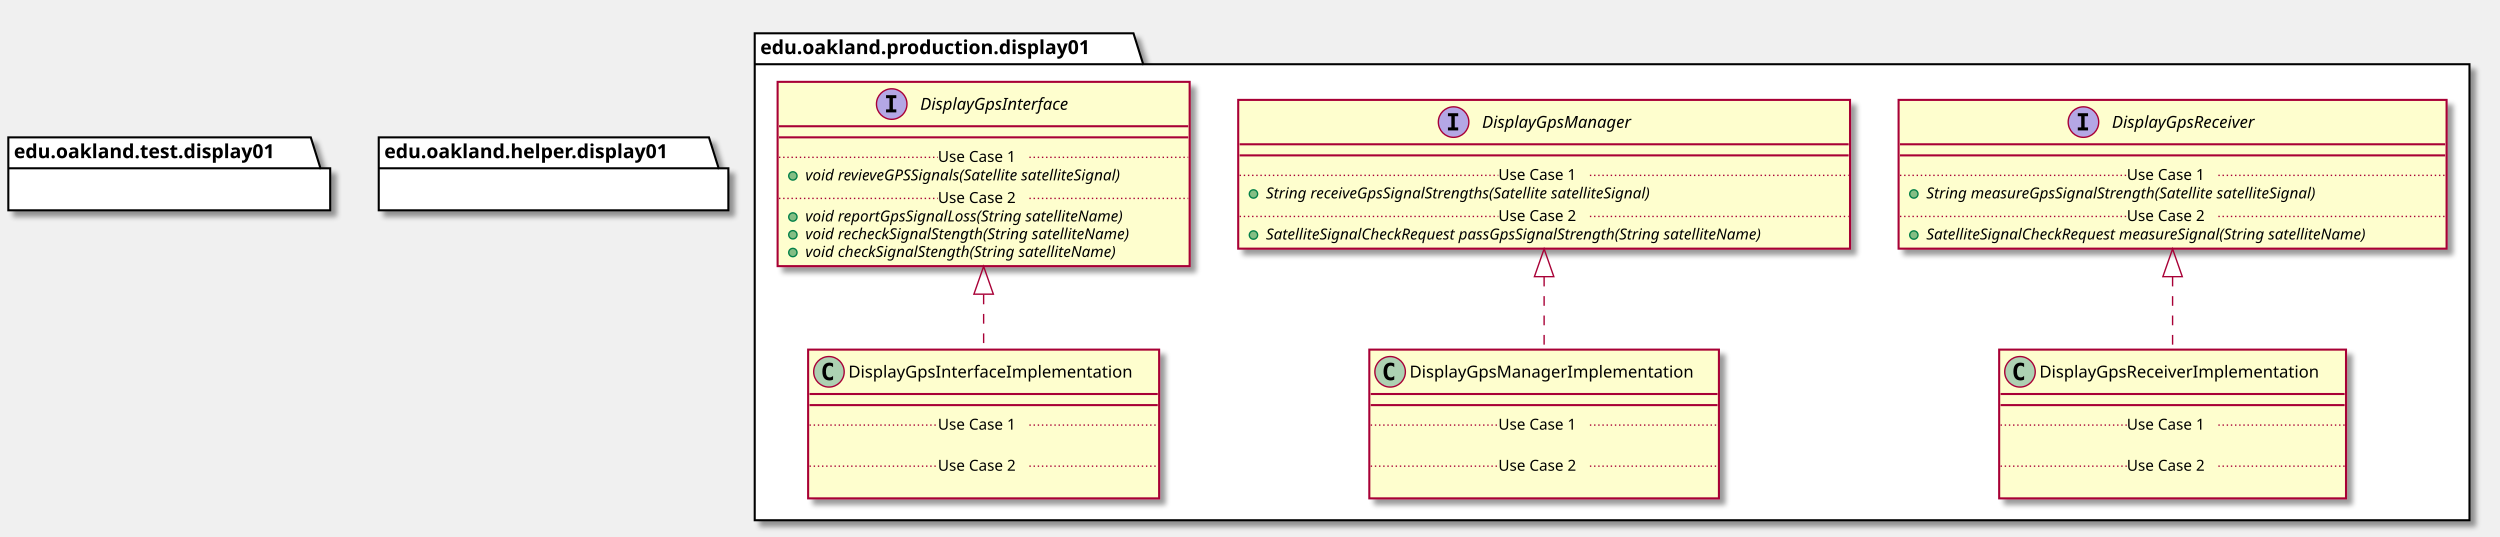
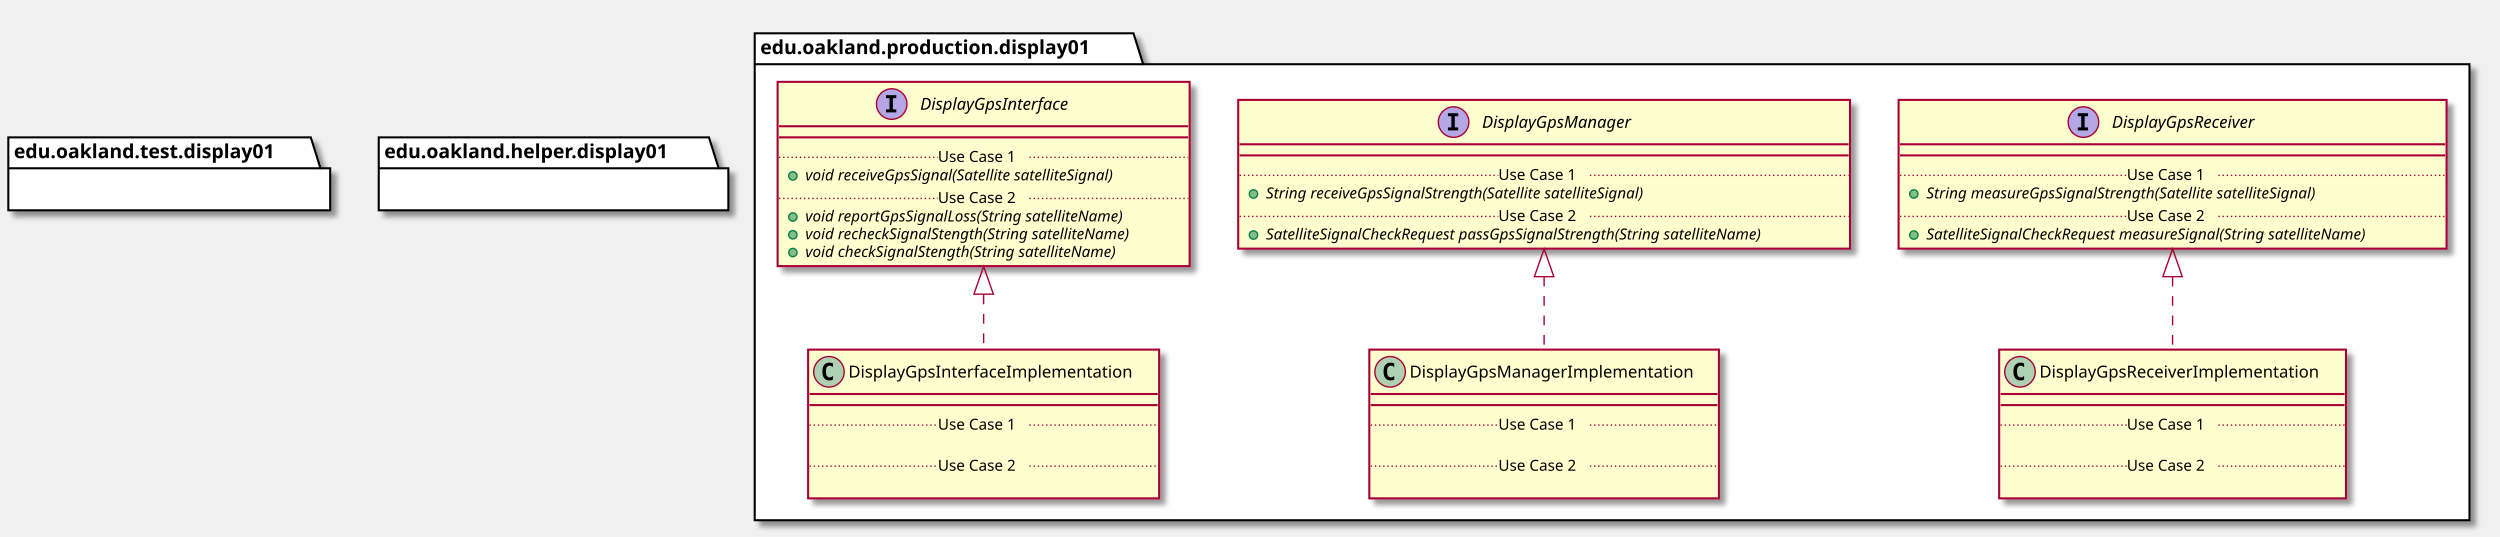
<svg xmlns="http://www.w3.org/2000/svg" contentScriptType="application/ecmascript" contentStyleType="text/css" height="387px" preserveAspectRatio="none" style="width:1802px;height:387px;" version="1.1" viewBox="0 0 1802 387" width="1802px" zoomAndPan="magnify">
  <defs>
-     <filter height="300%" id="f1ie51c9dtqmb9" width="300%" x="-1" y="-1">
+     <filter height="300%" id="f1dohz20imzj1a" width="300%" x="-1" y="-1">
      <feGaussianBlur result="blurOut" stdDeviation="2.0" />
      <feColorMatrix in="blurOut" result="blurOut2" type="matrix" values="0 0 0 0 0 0 0 0 0 0 0 0 0 0 0 0 0 0 .4 0" />
      <feOffset dx="4.0" dy="4.0" in="blurOut2" result="blurOut3" />
      <feBlend in="SourceGraphic" in2="blurOut3" mode="normal" />
    </filter>
  </defs>
  <g>
-     <polygon fill="#FFFFFF" filter="url(#f1ie51c9dtqmb9)" points="544,24,817,24,824,46.297,1780,46.297,1780,375,544,375,544,24" style="stroke: #000000; stroke-width: 1.5;" />
+     <polygon fill="#FFFFFF" filter="url(#f1dohz20imzj1a)" points="544,24,817,24,824,46.297,1780,46.297,1780,375,544,375,544,24" style="stroke: #000000; stroke-width: 1.5;" />
    <line style="stroke: #000000; stroke-width: 1.5;" x1="544" x2="824" y1="46.297" y2="46.297" />
    <text fill="#000000" font-family="sans-serif" font-size="14" font-weight="bold" lengthAdjust="spacingAndGlyphs" textLength="267" x="548" y="38.995">edu.oakland.production.display01</text>
-     <rect fill="#FEFECE" filter="url(#f1ie51c9dtqmb9)" height="132.828" id="DisplayGpsInterface" style="stroke: #A80036; stroke-width: 1.5;" width="297" x="560.5" y="59" />
+     <rect fill="#FEFECE" filter="url(#f1dohz20imzj1a)" height="132.828" id="DisplayGpsInterface" style="stroke: #A80036; stroke-width: 1.5;" width="297" x="560.5" y="59" />
    <ellipse cx="642.75" cy="75" fill="#B4A7E5" rx="11" ry="11" style="stroke: #A80036; stroke-width: 1.0;" />
    <path d="M638.672,70.766 L638.672,68.609 L646.062,68.609 L646.062,70.766 L643.594,70.766 L643.594,78.844 L646.062,78.844 L646.062,81 L638.672,81 L638.672,78.844 L641.141,78.844 L641.141,70.766 L638.672,70.766 Z " />
    <text fill="#000000" font-family="sans-serif" font-size="12" font-style="italic" lengthAdjust="spacingAndGlyphs" textLength="124" x="663.25" y="79.154">DisplayGpsInterface</text>
    <line style="stroke: #A80036; stroke-width: 1.5;" x1="561.5" x2="856.5" y1="91" y2="91" />
    <line style="stroke: #A80036; stroke-width: 1.5;" x1="561.5" x2="856.5" y1="99" y2="99" />
    <ellipse cx="571.5" cy="126.805" fill="#84BE84" rx="3" ry="3" style="stroke: #038048; stroke-width: 1.0;" />
-     <text fill="#000000" font-family="sans-serif" font-size="11" font-style="italic" lengthAdjust="spacingAndGlyphs" textLength="269" x="580.5" y="130.015">void revieveGPSSignals(Satellite satelliteSignal)</text>
+     <text fill="#000000" font-family="sans-serif" font-size="11" font-style="italic" lengthAdjust="spacingAndGlyphs" textLength="261" x="580.5" y="130.015">void receiveGpsSignal(Satellite satelliteSignal)</text>
    <line style="stroke: #A80036; stroke-width: 1.0; stroke-dasharray: 1.0,2.0;" x1="561.5" x2="676" y1="113.402" y2="113.402" />
    <text fill="#000000" font-family="sans-serif" font-size="11" lengthAdjust="spacingAndGlyphs" textLength="66" x="676" y="116.71">Use Case 1</text>
    <line style="stroke: #A80036; stroke-width: 1.0; stroke-dasharray: 1.0,2.0;" x1="742" x2="856.5" y1="113.402" y2="113.402" />
    <ellipse cx="571.5" cy="156.414" fill="#84BE84" rx="3" ry="3" style="stroke: #038048; stroke-width: 1.0;" />
    <text fill="#000000" font-family="sans-serif" font-size="11" font-style="italic" lengthAdjust="spacingAndGlyphs" textLength="266" x="580.5" y="159.625">void reportGpsSignalLoss(String satelliteName)</text>
    <ellipse cx="571.5" cy="169.219" fill="#84BE84" rx="3" ry="3" style="stroke: #038048; stroke-width: 1.0;" />
    <text fill="#000000" font-family="sans-serif" font-size="11" font-style="italic" lengthAdjust="spacingAndGlyphs" textLength="271" x="580.5" y="172.429">void recheckSignalStength(String satelliteName)</text>
    <ellipse cx="571.5" cy="182.023" fill="#84BE84" rx="3" ry="3" style="stroke: #038048; stroke-width: 1.0;" />
    <text fill="#000000" font-family="sans-serif" font-size="11" font-style="italic" lengthAdjust="spacingAndGlyphs" textLength="259" x="580.5" y="185.234">void checkSignalStength(String satelliteName)</text>
    <line style="stroke: #A80036; stroke-width: 1.0; stroke-dasharray: 1.0,2.0;" x1="561.5" x2="676" y1="143.012" y2="143.012" />
    <text fill="#000000" font-family="sans-serif" font-size="11" lengthAdjust="spacingAndGlyphs" textLength="66" x="676" y="146.32">Use Case 2</text>
    <line style="stroke: #A80036; stroke-width: 1.0; stroke-dasharray: 1.0,2.0;" x1="742" x2="856.5" y1="143.012" y2="143.012" />
-     <rect fill="#FEFECE" filter="url(#f1ie51c9dtqmb9)" height="107.219" id="DisplayGpsManager" style="stroke: #A80036; stroke-width: 1.5;" width="441" x="892.5" y="72" />
+     <rect fill="#FEFECE" filter="url(#f1dohz20imzj1a)" height="107.219" id="DisplayGpsManager" style="stroke: #A80036; stroke-width: 1.5;" width="441" x="892.5" y="72" />
    <ellipse cx="1047.75" cy="88" fill="#B4A7E5" rx="11" ry="11" style="stroke: #A80036; stroke-width: 1.0;" />
    <path d="M1043.672,83.766 L1043.672,81.609 L1051.062,81.609 L1051.062,83.766 L1048.594,83.766 L1048.594,91.844 L1051.062,91.844 L1051.062,94 L1043.672,94 L1043.672,91.844 L1046.141,91.844 L1046.141,83.766 L1043.672,83.766 Z " />
    <text fill="#000000" font-family="sans-serif" font-size="12" font-style="italic" lengthAdjust="spacingAndGlyphs" textLength="122" x="1068.25" y="92.154">DisplayGpsManager</text>
    <line style="stroke: #A80036; stroke-width: 1.5;" x1="893.5" x2="1332.5" y1="104" y2="104" />
    <line style="stroke: #A80036; stroke-width: 1.5;" x1="893.5" x2="1332.5" y1="112" y2="112" />
    <ellipse cx="903.5" cy="139.805" fill="#84BE84" rx="3" ry="3" style="stroke: #038048; stroke-width: 1.0;" />
-     <text fill="#000000" font-family="sans-serif" font-size="11" font-style="italic" lengthAdjust="spacingAndGlyphs" textLength="324" x="912.5" y="143.015">String receiveGpsSignalStrengths(Satellite satelliteSignal)</text>
+     <text fill="#000000" font-family="sans-serif" font-size="11" font-style="italic" lengthAdjust="spacingAndGlyphs" textLength="318" x="912.5" y="143.015">String receiveGpsSignalStrength(Satellite satelliteSignal)</text>
    <line style="stroke: #A80036; stroke-width: 1.0; stroke-dasharray: 1.0,2.0;" x1="893.5" x2="1080" y1="126.402" y2="126.402" />
    <text fill="#000000" font-family="sans-serif" font-size="11" lengthAdjust="spacingAndGlyphs" textLength="66" x="1080" y="129.71">Use Case 1</text>
    <line style="stroke: #A80036; stroke-width: 1.0; stroke-dasharray: 1.0,2.0;" x1="1146" x2="1332.5" y1="126.402" y2="126.402" />
    <ellipse cx="903.5" cy="169.414" fill="#84BE84" rx="3" ry="3" style="stroke: #038048; stroke-width: 1.0;" />
    <text fill="#000000" font-family="sans-serif" font-size="11" font-style="italic" lengthAdjust="spacingAndGlyphs" textLength="415" x="912.5" y="172.625">SatelliteSignalCheckRequest passGpsSignalStrength(String satelliteName)</text>
    <line style="stroke: #A80036; stroke-width: 1.0; stroke-dasharray: 1.0,2.0;" x1="893.5" x2="1080" y1="156.012" y2="156.012" />
    <text fill="#000000" font-family="sans-serif" font-size="11" lengthAdjust="spacingAndGlyphs" textLength="66" x="1080" y="159.32">Use Case 2</text>
    <line style="stroke: #A80036; stroke-width: 1.0; stroke-dasharray: 1.0,2.0;" x1="1146" x2="1332.5" y1="156.012" y2="156.012" />
-     <rect fill="#FEFECE" filter="url(#f1ie51c9dtqmb9)" height="107.219" id="DisplayGpsReceiver" style="stroke: #A80036; stroke-width: 1.5;" width="395" x="1368.5" y="72" />
+     <rect fill="#FEFECE" filter="url(#f1dohz20imzj1a)" height="107.219" id="DisplayGpsReceiver" style="stroke: #A80036; stroke-width: 1.5;" width="395" x="1368.5" y="72" />
    <ellipse cx="1501.75" cy="88" fill="#B4A7E5" rx="11" ry="11" style="stroke: #A80036; stroke-width: 1.0;" />
    <path d="M1497.672,83.766 L1497.672,81.609 L1505.062,81.609 L1505.062,83.766 L1502.594,83.766 L1502.594,91.844 L1505.062,91.844 L1505.062,94 L1497.672,94 L1497.672,91.844 L1500.141,91.844 L1500.141,83.766 L1497.672,83.766 Z " />
    <text fill="#000000" font-family="sans-serif" font-size="12" font-style="italic" lengthAdjust="spacingAndGlyphs" textLength="120" x="1522.25" y="92.154">DisplayGpsReceiver</text>
    <line style="stroke: #A80036; stroke-width: 1.5;" x1="1369.5" x2="1762.5" y1="104" y2="104" />
    <line style="stroke: #A80036; stroke-width: 1.5;" x1="1369.5" x2="1762.5" y1="112" y2="112" />
    <ellipse cx="1379.5" cy="139.805" fill="#84BE84" rx="3" ry="3" style="stroke: #038048; stroke-width: 1.0;" />
    <text fill="#000000" font-family="sans-serif" font-size="11" font-style="italic" lengthAdjust="spacingAndGlyphs" textLength="326" x="1388.5" y="143.015">String measureGpsSignalStrength(Satellite satelliteSignal)</text>
    <line style="stroke: #A80036; stroke-width: 1.0; stroke-dasharray: 1.0,2.0;" x1="1369.5" x2="1533" y1="126.402" y2="126.402" />
    <text fill="#000000" font-family="sans-serif" font-size="11" lengthAdjust="spacingAndGlyphs" textLength="66" x="1533" y="129.71">Use Case 1</text>
    <line style="stroke: #A80036; stroke-width: 1.0; stroke-dasharray: 1.0,2.0;" x1="1599" x2="1762.5" y1="126.402" y2="126.402" />
    <ellipse cx="1379.5" cy="169.414" fill="#84BE84" rx="3" ry="3" style="stroke: #038048; stroke-width: 1.0;" />
    <text fill="#000000" font-family="sans-serif" font-size="11" font-style="italic" lengthAdjust="spacingAndGlyphs" textLength="369" x="1388.5" y="172.625">SatelliteSignalCheckRequest measureSignal(String satelliteName)</text>
    <line style="stroke: #A80036; stroke-width: 1.0; stroke-dasharray: 1.0,2.0;" x1="1369.5" x2="1533" y1="156.012" y2="156.012" />
    <text fill="#000000" font-family="sans-serif" font-size="11" lengthAdjust="spacingAndGlyphs" textLength="66" x="1533" y="159.32">Use Case 2</text>
    <line style="stroke: #A80036; stroke-width: 1.0; stroke-dasharray: 1.0,2.0;" x1="1599" x2="1762.5" y1="156.012" y2="156.012" />
-     <rect fill="#FEFECE" filter="url(#f1ie51c9dtqmb9)" height="107.219" id="DisplayGpsInterfaceImplementation" style="stroke: #A80036; stroke-width: 1.5;" width="253" x="582.5" y="252" />
+     <rect fill="#FEFECE" filter="url(#f1dohz20imzj1a)" height="107.219" id="DisplayGpsInterfaceImplementation" style="stroke: #A80036; stroke-width: 1.5;" width="253" x="582.5" y="252" />
    <ellipse cx="597.5" cy="268" fill="#ADD1B2" rx="11" ry="11" style="stroke: #A80036; stroke-width: 1.0;" />
    <path d="M600.469,273.641 Q599.891,273.938 599.25,274.078 Q598.609,274.234 597.906,274.234 Q595.406,274.234 594.078,272.594 Q592.766,270.938 592.766,267.812 Q592.766,264.688 594.078,263.031 Q595.406,261.375 597.906,261.375 Q598.609,261.375 599.25,261.531 Q599.906,261.688 600.469,261.984 L600.469,264.703 Q599.844,264.125 599.25,263.859 Q598.656,263.578 598.031,263.578 Q596.688,263.578 596,264.656 Q595.312,265.719 595.312,267.812 Q595.312,269.906 596,270.984 Q596.688,272.047 598.031,272.047 Q598.656,272.047 599.25,271.781 Q599.844,271.5 600.469,270.922 L600.469,273.641 Z " />
    <text fill="#000000" font-family="sans-serif" font-size="12" lengthAdjust="spacingAndGlyphs" textLength="221" x="611.5" y="272.154">DisplayGpsInterfaceImplementation</text>
    <line style="stroke: #A80036; stroke-width: 1.5;" x1="583.5" x2="834.5" y1="284" y2="284" />
    <line style="stroke: #A80036; stroke-width: 1.5;" x1="583.5" x2="834.5" y1="292" y2="292" />
    <text fill="#000000" font-family="sans-serif" font-size="11" lengthAdjust="spacingAndGlyphs" textLength="0" x="592.5" y="323.015" />
    <line style="stroke: #A80036; stroke-width: 1.0; stroke-dasharray: 1.0,2.0;" x1="583.5" x2="676" y1="306.402" y2="306.402" />
    <text fill="#000000" font-family="sans-serif" font-size="11" lengthAdjust="spacingAndGlyphs" textLength="66" x="676" y="309.71">Use Case 1</text>
    <line style="stroke: #A80036; stroke-width: 1.0; stroke-dasharray: 1.0,2.0;" x1="742" x2="834.5" y1="306.402" y2="306.402" />
    <text fill="#000000" font-family="sans-serif" font-size="11" lengthAdjust="spacingAndGlyphs" textLength="0" x="592.5" y="352.625" />
    <line style="stroke: #A80036; stroke-width: 1.0; stroke-dasharray: 1.0,2.0;" x1="583.5" x2="676" y1="336.012" y2="336.012" />
    <text fill="#000000" font-family="sans-serif" font-size="11" lengthAdjust="spacingAndGlyphs" textLength="66" x="676" y="339.32">Use Case 2</text>
    <line style="stroke: #A80036; stroke-width: 1.0; stroke-dasharray: 1.0,2.0;" x1="742" x2="834.5" y1="336.012" y2="336.012" />
-     <rect fill="#FEFECE" filter="url(#f1ie51c9dtqmb9)" height="107.219" id="DisplayGpsManagerImplementation" style="stroke: #A80036; stroke-width: 1.5;" width="252" x="987" y="252" />
+     <rect fill="#FEFECE" filter="url(#f1dohz20imzj1a)" height="107.219" id="DisplayGpsManagerImplementation" style="stroke: #A80036; stroke-width: 1.5;" width="252" x="987" y="252" />
    <ellipse cx="1002" cy="268" fill="#ADD1B2" rx="11" ry="11" style="stroke: #A80036; stroke-width: 1.0;" />
    <path d="M1004.969,273.641 Q1004.391,273.938 1003.75,274.078 Q1003.109,274.234 1002.406,274.234 Q999.906,274.234 998.578,272.594 Q997.266,270.938 997.266,267.812 Q997.266,264.688 998.578,263.031 Q999.906,261.375 1002.406,261.375 Q1003.109,261.375 1003.75,261.531 Q1004.406,261.688 1004.969,261.984 L1004.969,264.703 Q1004.344,264.125 1003.75,263.859 Q1003.156,263.578 1002.531,263.578 Q1001.188,263.578 1000.5,264.656 Q999.812,265.719 999.812,267.812 Q999.812,269.906 1000.5,270.984 Q1001.188,272.047 1002.531,272.047 Q1003.156,272.047 1003.75,271.781 Q1004.344,271.5 1004.969,270.922 L1004.969,273.641 Z " />
    <text fill="#000000" font-family="sans-serif" font-size="12" lengthAdjust="spacingAndGlyphs" textLength="220" x="1016" y="272.154">DisplayGpsManagerImplementation</text>
    <line style="stroke: #A80036; stroke-width: 1.5;" x1="988" x2="1238" y1="284" y2="284" />
    <line style="stroke: #A80036; stroke-width: 1.5;" x1="988" x2="1238" y1="292" y2="292" />
    <text fill="#000000" font-family="sans-serif" font-size="11" lengthAdjust="spacingAndGlyphs" textLength="0" x="997" y="323.015" />
    <line style="stroke: #A80036; stroke-width: 1.0; stroke-dasharray: 1.0,2.0;" x1="988" x2="1080" y1="306.402" y2="306.402" />
    <text fill="#000000" font-family="sans-serif" font-size="11" lengthAdjust="spacingAndGlyphs" textLength="66" x="1080" y="309.71">Use Case 1</text>
    <line style="stroke: #A80036; stroke-width: 1.0; stroke-dasharray: 1.0,2.0;" x1="1146" x2="1238" y1="306.402" y2="306.402" />
    <text fill="#000000" font-family="sans-serif" font-size="11" lengthAdjust="spacingAndGlyphs" textLength="0" x="997" y="352.625" />
    <line style="stroke: #A80036; stroke-width: 1.0; stroke-dasharray: 1.0,2.0;" x1="988" x2="1080" y1="336.012" y2="336.012" />
    <text fill="#000000" font-family="sans-serif" font-size="11" lengthAdjust="spacingAndGlyphs" textLength="66" x="1080" y="339.32">Use Case 2</text>
    <line style="stroke: #A80036; stroke-width: 1.0; stroke-dasharray: 1.0,2.0;" x1="1146" x2="1238" y1="336.012" y2="336.012" />
-     <rect fill="#FEFECE" filter="url(#f1ie51c9dtqmb9)" height="107.219" id="DisplayGpsReceiverImplementation" style="stroke: #A80036; stroke-width: 1.5;" width="250" x="1441" y="252" />
+     <rect fill="#FEFECE" filter="url(#f1dohz20imzj1a)" height="107.219" id="DisplayGpsReceiverImplementation" style="stroke: #A80036; stroke-width: 1.5;" width="250" x="1441" y="252" />
    <ellipse cx="1456" cy="268" fill="#ADD1B2" rx="11" ry="11" style="stroke: #A80036; stroke-width: 1.0;" />
    <path d="M1458.969,273.641 Q1458.391,273.938 1457.75,274.078 Q1457.109,274.234 1456.406,274.234 Q1453.906,274.234 1452.578,272.594 Q1451.266,270.938 1451.266,267.812 Q1451.266,264.688 1452.578,263.031 Q1453.906,261.375 1456.406,261.375 Q1457.109,261.375 1457.75,261.531 Q1458.406,261.688 1458.969,261.984 L1458.969,264.703 Q1458.344,264.125 1457.75,263.859 Q1457.156,263.578 1456.531,263.578 Q1455.188,263.578 1454.5,264.656 Q1453.812,265.719 1453.812,267.812 Q1453.812,269.906 1454.5,270.984 Q1455.188,272.047 1456.531,272.047 Q1457.156,272.047 1457.75,271.781 Q1458.344,271.5 1458.969,270.922 L1458.969,273.641 Z " />
    <text fill="#000000" font-family="sans-serif" font-size="12" lengthAdjust="spacingAndGlyphs" textLength="218" x="1470" y="272.154">DisplayGpsReceiverImplementation</text>
    <line style="stroke: #A80036; stroke-width: 1.5;" x1="1442" x2="1690" y1="284" y2="284" />
    <line style="stroke: #A80036; stroke-width: 1.5;" x1="1442" x2="1690" y1="292" y2="292" />
    <text fill="#000000" font-family="sans-serif" font-size="11" lengthAdjust="spacingAndGlyphs" textLength="0" x="1451" y="323.015" />
    <line style="stroke: #A80036; stroke-width: 1.0; stroke-dasharray: 1.0,2.0;" x1="1442" x2="1533" y1="306.402" y2="306.402" />
    <text fill="#000000" font-family="sans-serif" font-size="11" lengthAdjust="spacingAndGlyphs" textLength="66" x="1533" y="309.71">Use Case 1</text>
    <line style="stroke: #A80036; stroke-width: 1.0; stroke-dasharray: 1.0,2.0;" x1="1599" x2="1690" y1="306.402" y2="306.402" />
    <text fill="#000000" font-family="sans-serif" font-size="11" lengthAdjust="spacingAndGlyphs" textLength="0" x="1451" y="352.625" />
    <line style="stroke: #A80036; stroke-width: 1.0; stroke-dasharray: 1.0,2.0;" x1="1442" x2="1533" y1="336.012" y2="336.012" />
    <text fill="#000000" font-family="sans-serif" font-size="11" lengthAdjust="spacingAndGlyphs" textLength="66" x="1533" y="339.32">Use Case 2</text>
    <line style="stroke: #A80036; stroke-width: 1.0; stroke-dasharray: 1.0,2.0;" x1="1599" x2="1690" y1="336.012" y2="336.012" />
-     <polygon fill="#FFFFFF" filter="url(#f1ie51c9dtqmb9)" points="6,99,224,99,231,121.297,238,121.297,238,151.594,6,151.594,6,99" style="stroke: #000000; stroke-width: 1.5;" />
+     <polygon fill="#FFFFFF" filter="url(#f1dohz20imzj1a)" points="6,99,224,99,231,121.297,238,121.297,238,151.594,6,151.594,6,99" style="stroke: #000000; stroke-width: 1.5;" />
    <line style="stroke: #000000; stroke-width: 1.5;" x1="6" x2="231" y1="121.297" y2="121.297" />
    <text fill="#000000" font-family="sans-serif" font-size="14" font-weight="bold" lengthAdjust="spacingAndGlyphs" textLength="212" x="10" y="113.995">edu.oakland.test.display01</text>
-     <polygon fill="#FFFFFF" filter="url(#f1ie51c9dtqmb9)" points="273,99,511,99,518,121.297,525,121.297,525,151.594,273,151.594,273,99" style="stroke: #000000; stroke-width: 1.5;" />
+     <polygon fill="#FFFFFF" filter="url(#f1dohz20imzj1a)" points="273,99,511,99,518,121.297,525,121.297,525,151.594,273,151.594,273,99" style="stroke: #000000; stroke-width: 1.5;" />
    <line style="stroke: #000000; stroke-width: 1.5;" x1="273" x2="518" y1="121.297" y2="121.297" />
    <text fill="#000000" font-family="sans-serif" font-size="14" font-weight="bold" lengthAdjust="spacingAndGlyphs" textLength="232" x="277" y="113.995">edu.oakland.helper.display01</text>
    <path d="M709,212.3 C709,225.82 709,239.44 709,251.91 " fill="none" id="DisplayGpsInterface&lt;-DisplayGpsInterfaceImplementation" style="stroke: #A80036; stroke-width: 1.0; stroke-dasharray: 7.0,7.0;" />
    <polygon fill="none" points="702,212.02,709,192.02,716,212.02,702,212.02" style="stroke: #A80036; stroke-width: 1.0;" />
    <path d="M1113,199.44 C1113,216.98 1113,235.37 1113,251.78 " fill="none" id="DisplayGpsManager&lt;-DisplayGpsManagerImplementation" style="stroke: #A80036; stroke-width: 1.0; stroke-dasharray: 7.0,7.0;" />
    <polygon fill="none" points="1106,199.42,1113,179.42,1120,199.42,1106,199.42" style="stroke: #A80036; stroke-width: 1.0;" />
    <path d="M1566,199.44 C1566,216.98 1566,235.37 1566,251.78 " fill="none" id="DisplayGpsReceiver&lt;-DisplayGpsReceiverImplementation" style="stroke: #A80036; stroke-width: 1.0; stroke-dasharray: 7.0,7.0;" />
    <polygon fill="none" points="1559,199.42,1566,179.42,1573,199.42,1559,199.42" style="stroke: #A80036; stroke-width: 1.0;" />
  </g>
</svg>
